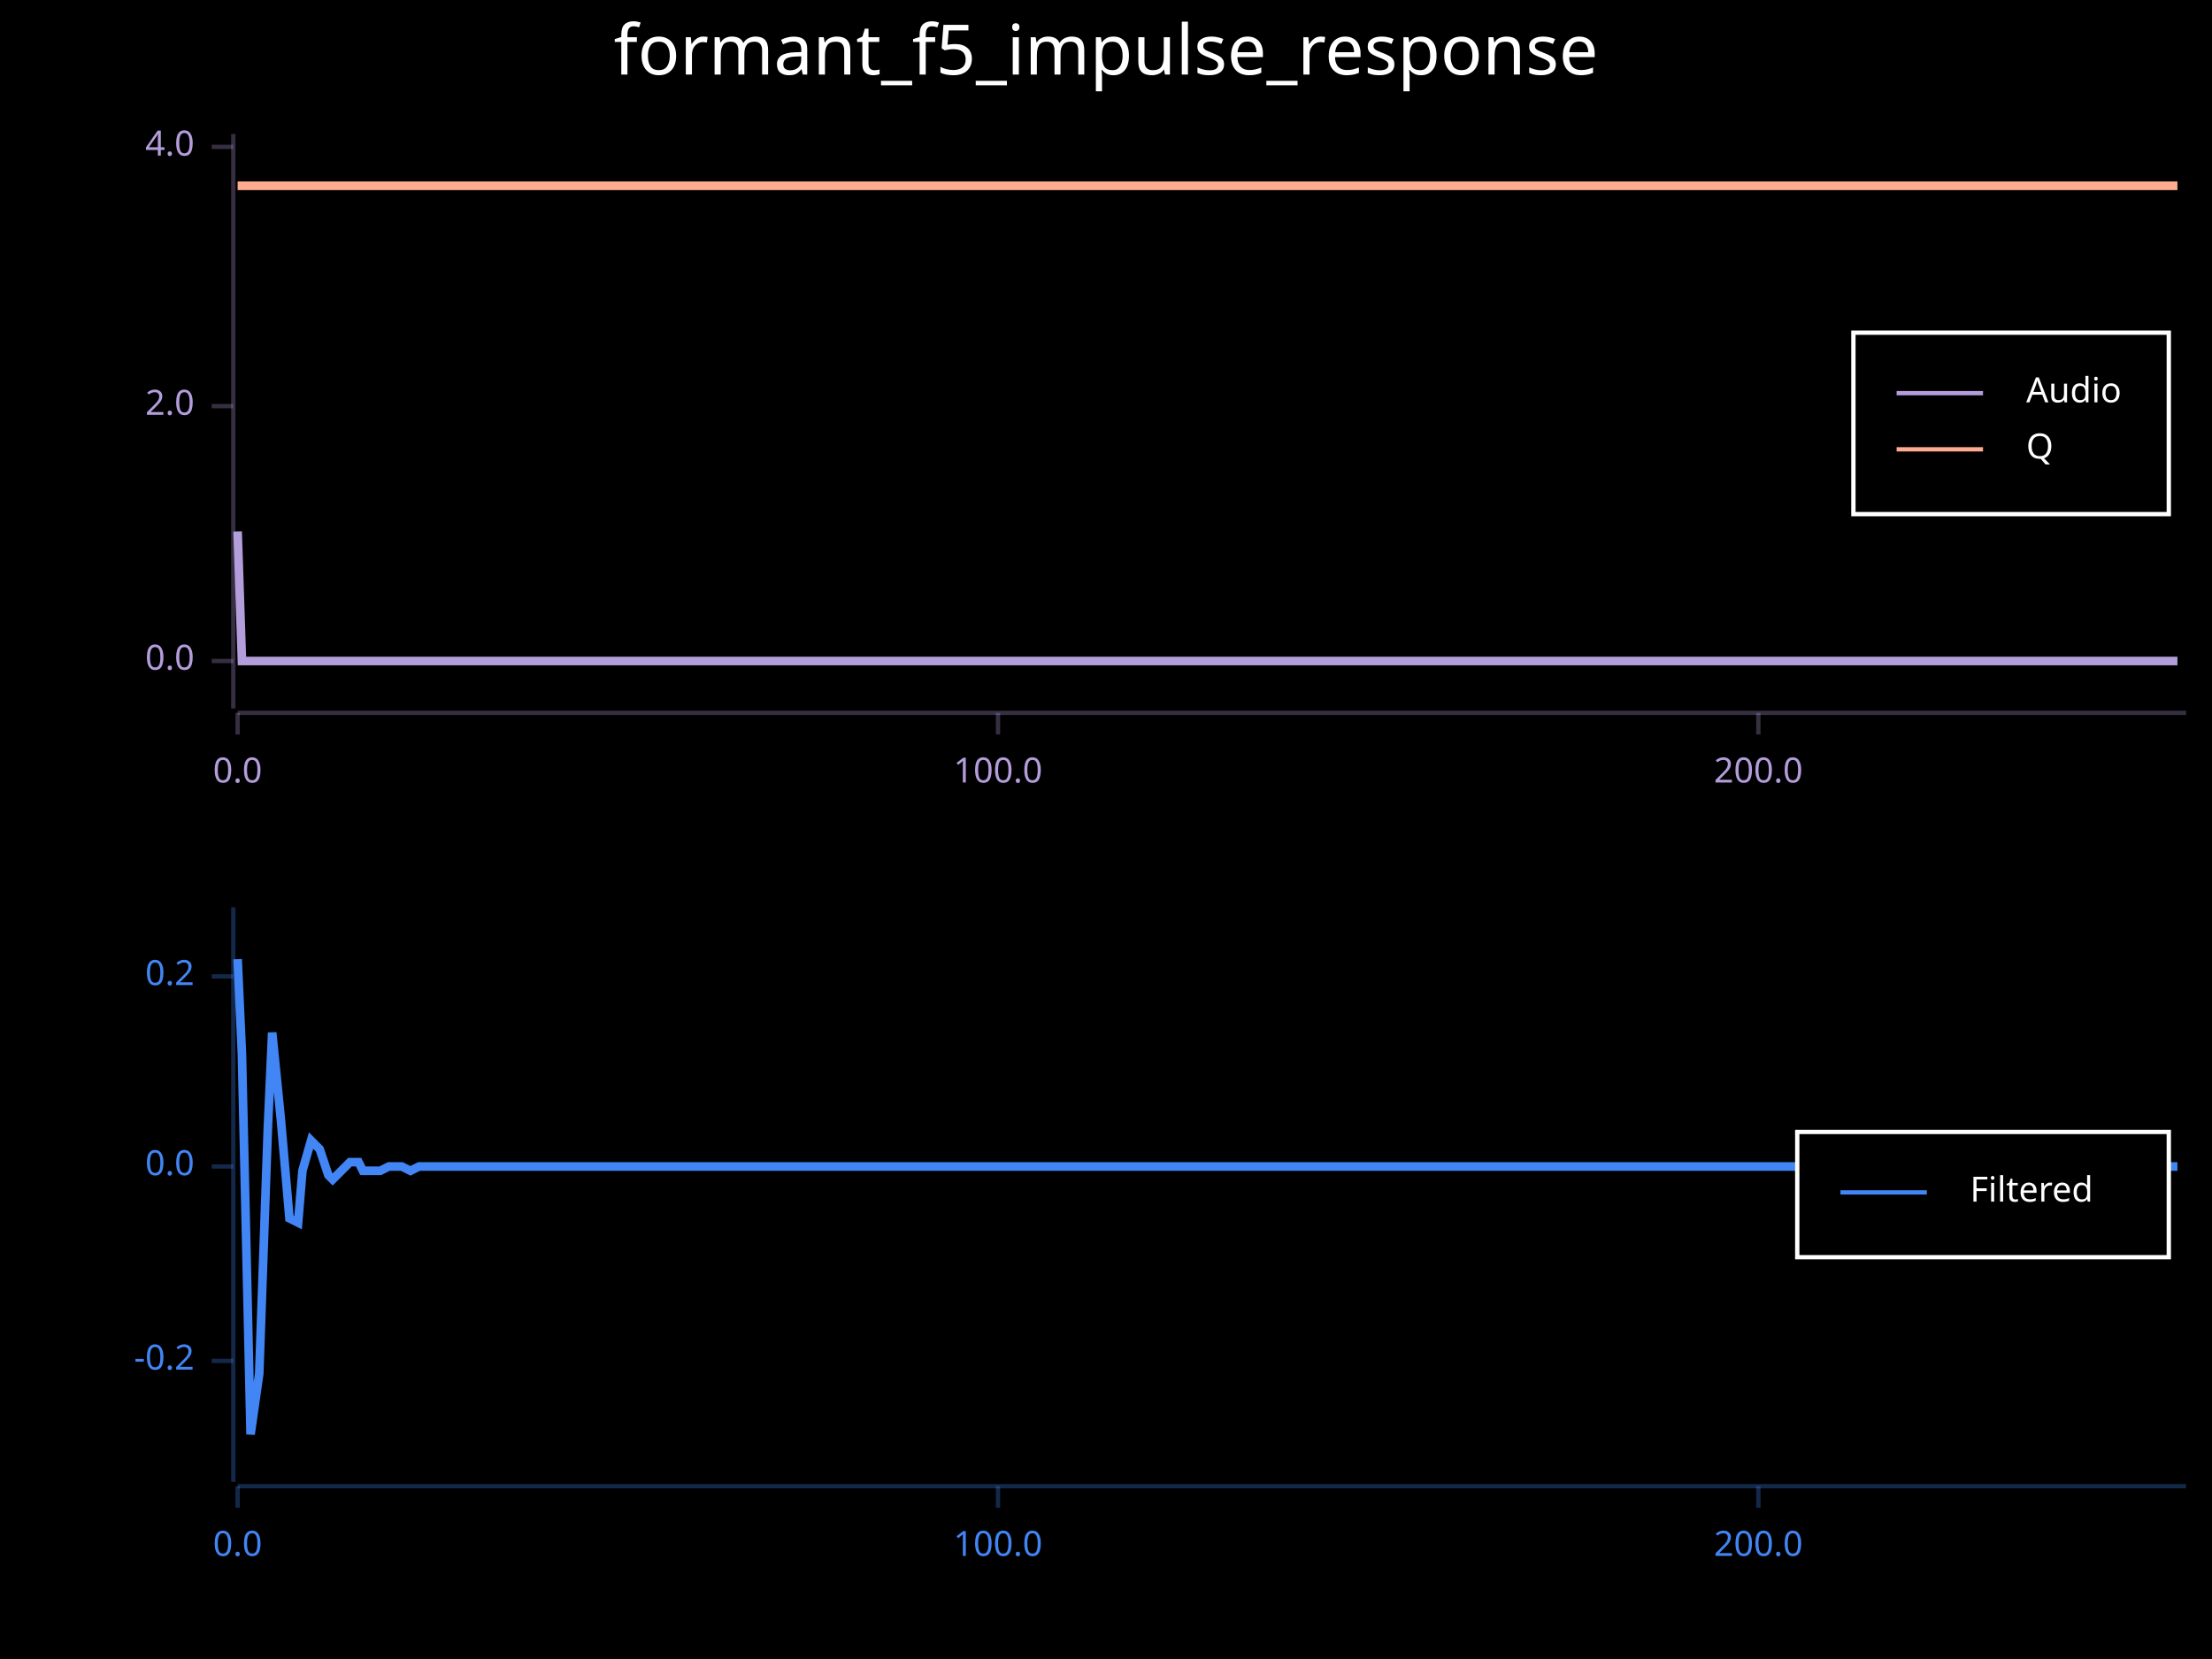
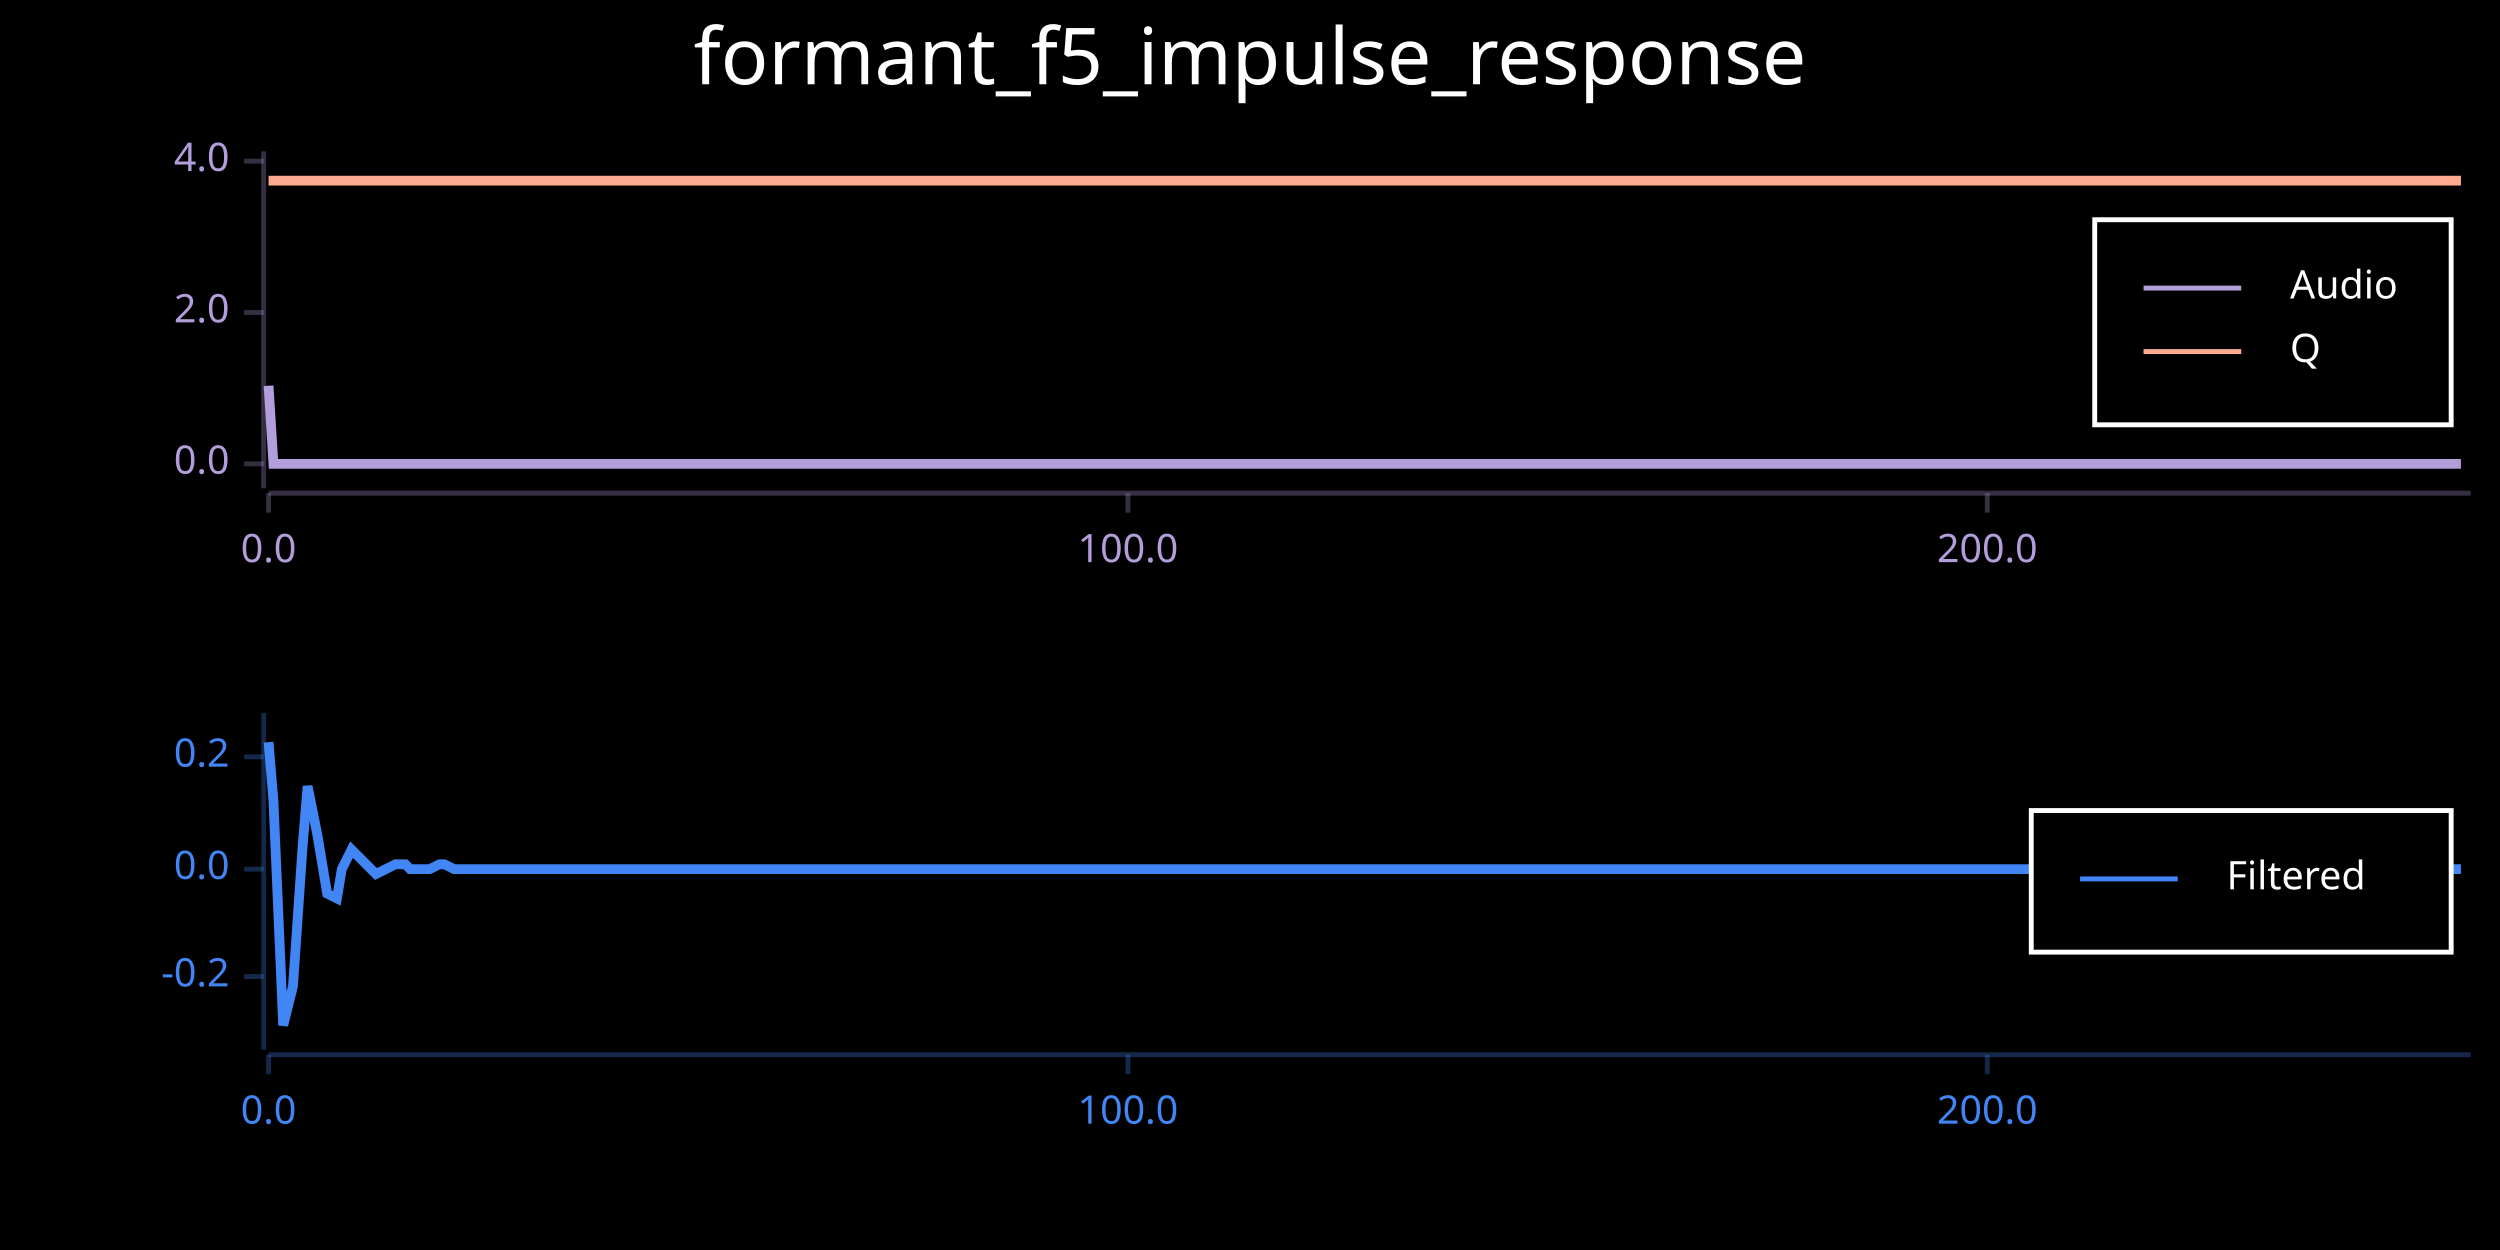
- <svg xmlns="http://www.w3.org/2000/svg" width="512" height="384" viewBox="0 0 512 384">
-   <rect x="0" y="0" width="512" height="384" opacity="1" fill="#000000" stroke="none" />
+ <svg xmlns="http://www.w3.org/2000/svg" width="512" height="256" viewBox="0 0 512 256">
+   <rect x="0" y="0" width="512" height="256" opacity="1" fill="#000000" stroke="none" />
  <text x="256" y="5" dy="0.76em" text-anchor="middle" font-family="sans-serif" font-size="16.129" opacity="1" fill="#FFFFFF">
formant_f5_impulse_response
</text>
-   <polyline fill="none" opacity="0.3" stroke="#B39DDB" stroke-width="1" points="54,31 54,164 " />
-   <text x="45" y="153" dy="0.5ex" text-anchor="end" font-family="sans-serif" font-size="8.065" opacity="1" fill="#B39DDB">
+   <polyline fill="none" opacity="0.3" stroke="#B39DDB" stroke-width="1" points="54,31 54,100 " />
+   <text x="47" y="95" dy="0.5ex" text-anchor="end" font-family="sans-serif" font-size="8.065" opacity="1" fill="#B39DDB">
0.0
</text>
-   <polyline fill="none" opacity="0.3" stroke="#B39DDB" stroke-width="1" points="49,153 54,153 " />
-   <text x="45" y="94" dy="0.5ex" text-anchor="end" font-family="sans-serif" font-size="8.065" opacity="1" fill="#B39DDB">
+   <polyline fill="none" opacity="0.3" stroke="#B39DDB" stroke-width="1" points="50,95 54,95 " />
+   <text x="47" y="64" dy="0.5ex" text-anchor="end" font-family="sans-serif" font-size="8.065" opacity="1" fill="#B39DDB">
2.0
</text>
-   <polyline fill="none" opacity="0.3" stroke="#B39DDB" stroke-width="1" points="49,94 54,94 " />
-   <text x="45" y="34" dy="0.5ex" text-anchor="end" font-family="sans-serif" font-size="8.065" opacity="1" fill="#B39DDB">
+   <polyline fill="none" opacity="0.3" stroke="#B39DDB" stroke-width="1" points="50,64 54,64 " />
+   <text x="47" y="33" dy="0.5ex" text-anchor="end" font-family="sans-serif" font-size="8.065" opacity="1" fill="#B39DDB">
4.0
</text>
-   <polyline fill="none" opacity="0.3" stroke="#B39DDB" stroke-width="1" points="49,34 54,34 " />
-   <polyline fill="none" opacity="0.3" stroke="#B39DDB" stroke-width="1" points="55,165 506,165 " />
-   <text x="55" y="175" dy="0.76em" text-anchor="middle" font-family="sans-serif" font-size="8.065" opacity="1" fill="#B39DDB">
+   <polyline fill="none" opacity="0.3" stroke="#B39DDB" stroke-width="1" points="50,33 54,33 " />
+   <polyline fill="none" opacity="0.3" stroke="#B39DDB" stroke-width="1" points="55,101 506,101 " />
+   <text x="55" y="109" dy="0.76em" text-anchor="middle" font-family="sans-serif" font-size="8.065" opacity="1" fill="#B39DDB">
0.0
</text>
-   <polyline fill="none" opacity="0.3" stroke="#B39DDB" stroke-width="1" points="55,165 55,170 " />
-   <text x="231" y="175" dy="0.76em" text-anchor="middle" font-family="sans-serif" font-size="8.065" opacity="1" fill="#B39DDB">
+   <polyline fill="none" opacity="0.3" stroke="#B39DDB" stroke-width="1" points="55,101 55,105 " />
+   <text x="231" y="109" dy="0.76em" text-anchor="middle" font-family="sans-serif" font-size="8.065" opacity="1" fill="#B39DDB">
100.0
</text>
-   <polyline fill="none" opacity="0.3" stroke="#B39DDB" stroke-width="1" points="231,165 231,170 " />
-   <text x="407" y="175" dy="0.76em" text-anchor="middle" font-family="sans-serif" font-size="8.065" opacity="1" fill="#B39DDB">
+   <polyline fill="none" opacity="0.3" stroke="#B39DDB" stroke-width="1" points="231,101 231,105 " />
+   <text x="407" y="109" dy="0.76em" text-anchor="middle" font-family="sans-serif" font-size="8.065" opacity="1" fill="#B39DDB">
200.0
</text>
-   <polyline fill="none" opacity="0.3" stroke="#B39DDB" stroke-width="1" points="407,165 407,170 " />
-   <polyline fill="none" opacity="1" stroke="#B39DDB" stroke-width="2" points="55,123 56,153 58,153 60,153 62,153 63,153 65,153 67,153 69,153 70,153 72,153 74,153 76,153 77,153 79,153 81,153 83,153 84,153 86,153 88,153 90,153 91,153 93,153 95,153 97,153 99,153 100,153 102,153 104,153 106,153 107,153 109,153 111,153 113,153 114,153 116,153 118,153 120,153 121,153 123,153 125,153 127,153 128,153 130,153 132,153 134,153 136,153 137,153 139,153 141,153 143,153 144,153 146,153 148,153 150,153 151,153 153,153 155,153 157,153 158,153 160,153 162,153 164,153 165,153 167,153 169,153 171,153 173,153 174,153 176,153 178,153 180,153 181,153 183,153 185,153 187,153 188,153 190,153 192,153 194,153 195,153 197,153 199,153 201,153 202,153 204,153 206,153 208,153 210,153 211,153 213,153 215,153 217,153 218,153 220,153 222,153 224,153 225,153 227,153 229,153 231,153 232,153 234,153 236,153 238,153 239,153 241,153 243,153 245,153 247,153 248,153 250,153 252,153 254,153 255,153 257,153 259,153 261,153 262,153 264,153 266,153 268,153 269,153 271,153 273,153 275,153 276,153 278,153 280,153 282,153 284,153 285,153 287,153 289,153 291,153 292,153 294,153 296,153 298,153 299,153 301,153 303,153 305,153 306,153 308,153 310,153 312,153 313,153 315,153 317,153 319,153 321,153 322,153 324,153 326,153 328,153 329,153 331,153 333,153 335,153 336,153 338,153 340,153 342,153 343,153 345,153 347,153 349,153 350,153 352,153 354,153 356,153 358,153 359,153 361,153 363,153 365,153 366,153 368,153 370,153 372,153 373,153 375,153 377,153 379,153 380,153 382,153 384,153 386,153 387,153 389,153 391,153 393,153 395,153 396,153 398,153 400,153 402,153 403,153 405,153 407,153 409,153 410,153 412,153 414,153 416,153 417,153 419,153 421,153 423,153 424,153 426,153 428,153 430,153 432,153 433,153 435,153 437,153 439,153 440,153 442,153 444,153 446,153 447,153 449,153 451,153 453,153 454,153 456,153 458,153 460,153 461,153 463,153 465,153 467,153 469,153 470,153 472,153 474,153 476,153 477,153 479,153 481,153 483,153 484,153 486,153 488,153 490,153 491,153 493,153 495,153 497,153 498,153 500,153 502,153 504,153 " />
-   <polyline fill="none" opacity="1" stroke="#FFAB91" stroke-width="2" points="55,43 56,43 58,43 60,43 62,43 63,43 65,43 67,43 69,43 70,43 72,43 74,43 76,43 77,43 79,43 81,43 83,43 84,43 86,43 88,43 90,43 91,43 93,43 95,43 97,43 99,43 100,43 102,43 104,43 106,43 107,43 109,43 111,43 113,43 114,43 116,43 118,43 120,43 121,43 123,43 125,43 127,43 128,43 130,43 132,43 134,43 136,43 137,43 139,43 141,43 143,43 144,43 146,43 148,43 150,43 151,43 153,43 155,43 157,43 158,43 160,43 162,43 164,43 165,43 167,43 169,43 171,43 173,43 174,43 176,43 178,43 180,43 181,43 183,43 185,43 187,43 188,43 190,43 192,43 194,43 195,43 197,43 199,43 201,43 202,43 204,43 206,43 208,43 210,43 211,43 213,43 215,43 217,43 218,43 220,43 222,43 224,43 225,43 227,43 229,43 231,43 232,43 234,43 236,43 238,43 239,43 241,43 243,43 245,43 247,43 248,43 250,43 252,43 254,43 255,43 257,43 259,43 261,43 262,43 264,43 266,43 268,43 269,43 271,43 273,43 275,43 276,43 278,43 280,43 282,43 284,43 285,43 287,43 289,43 291,43 292,43 294,43 296,43 298,43 299,43 301,43 303,43 305,43 306,43 308,43 310,43 312,43 313,43 315,43 317,43 319,43 321,43 322,43 324,43 326,43 328,43 329,43 331,43 333,43 335,43 336,43 338,43 340,43 342,43 343,43 345,43 347,43 349,43 350,43 352,43 354,43 356,43 358,43 359,43 361,43 363,43 365,43 366,43 368,43 370,43 372,43 373,43 375,43 377,43 379,43 380,43 382,43 384,43 386,43 387,43 389,43 391,43 393,43 395,43 396,43 398,43 400,43 402,43 403,43 405,43 407,43 409,43 410,43 412,43 414,43 416,43 417,43 419,43 421,43 423,43 424,43 426,43 428,43 430,43 432,43 433,43 435,43 437,43 439,43 440,43 442,43 444,43 446,43 447,43 449,43 451,43 453,43 454,43 456,43 458,43 460,43 461,43 463,43 465,43 467,43 469,43 470,43 472,43 474,43 476,43 477,43 479,43 481,43 483,43 484,43 486,43 488,43 490,43 491,43 493,43 495,43 497,43 498,43 500,43 502,43 504,43 " />
-   <rect x="429" y="77" width="73" height="42" opacity="1" fill="#000000" stroke="none" />
-   <rect x="429" y="77" width="73" height="42" opacity="1" fill="none" stroke="#FFFFFF" />
-   <text x="469" y="87" dy="0.76em" text-anchor="start" font-family="sans-serif" font-size="8.065" opacity="1" fill="#FFFFFF">
+   <polyline fill="none" opacity="0.3" stroke="#B39DDB" stroke-width="1" points="407,101 407,105 " />
+   <polyline fill="none" opacity="1" stroke="#B39DDB" stroke-width="2" points="55,79 56,95 58,95 60,95 62,95 63,95 65,95 67,95 69,95 70,95 72,95 74,95 76,95 77,95 79,95 81,95 83,95 84,95 86,95 88,95 90,95 91,95 93,95 95,95 97,95 99,95 100,95 102,95 104,95 106,95 107,95 109,95 111,95 113,95 114,95 116,95 118,95 120,95 121,95 123,95 125,95 127,95 128,95 130,95 132,95 134,95 136,95 137,95 139,95 141,95 143,95 144,95 146,95 148,95 150,95 151,95 153,95 155,95 157,95 158,95 160,95 162,95 164,95 165,95 167,95 169,95 171,95 173,95 174,95 176,95 178,95 180,95 181,95 183,95 185,95 187,95 188,95 190,95 192,95 194,95 195,95 197,95 199,95 201,95 202,95 204,95 206,95 208,95 210,95 211,95 213,95 215,95 217,95 218,95 220,95 222,95 224,95 225,95 227,95 229,95 231,95 232,95 234,95 236,95 238,95 239,95 241,95 243,95 245,95 247,95 248,95 250,95 252,95 254,95 255,95 257,95 259,95 261,95 262,95 264,95 266,95 268,95 269,95 271,95 273,95 275,95 276,95 278,95 280,95 282,95 284,95 285,95 287,95 289,95 291,95 292,95 294,95 296,95 298,95 299,95 301,95 303,95 305,95 306,95 308,95 310,95 312,95 313,95 315,95 317,95 319,95 321,95 322,95 324,95 326,95 328,95 329,95 331,95 333,95 335,95 336,95 338,95 340,95 342,95 343,95 345,95 347,95 349,95 350,95 352,95 354,95 356,95 358,95 359,95 361,95 363,95 365,95 366,95 368,95 370,95 372,95 373,95 375,95 377,95 379,95 380,95 382,95 384,95 386,95 387,95 389,95 391,95 393,95 395,95 396,95 398,95 400,95 402,95 403,95 405,95 407,95 409,95 410,95 412,95 414,95 416,95 417,95 419,95 421,95 423,95 424,95 426,95 428,95 430,95 432,95 433,95 435,95 437,95 439,95 440,95 442,95 444,95 446,95 447,95 449,95 451,95 453,95 454,95 456,95 458,95 460,95 461,95 463,95 465,95 467,95 469,95 470,95 472,95 474,95 476,95 477,95 479,95 481,95 483,95 484,95 486,95 488,95 490,95 491,95 493,95 495,95 497,95 498,95 500,95 502,95 504,95 " />
+   <polyline fill="none" opacity="1" stroke="#FFAB91" stroke-width="2" points="55,37 56,37 58,37 60,37 62,37 63,37 65,37 67,37 69,37 70,37 72,37 74,37 76,37 77,37 79,37 81,37 83,37 84,37 86,37 88,37 90,37 91,37 93,37 95,37 97,37 99,37 100,37 102,37 104,37 106,37 107,37 109,37 111,37 113,37 114,37 116,37 118,37 120,37 121,37 123,37 125,37 127,37 128,37 130,37 132,37 134,37 136,37 137,37 139,37 141,37 143,37 144,37 146,37 148,37 150,37 151,37 153,37 155,37 157,37 158,37 160,37 162,37 164,37 165,37 167,37 169,37 171,37 173,37 174,37 176,37 178,37 180,37 181,37 183,37 185,37 187,37 188,37 190,37 192,37 194,37 195,37 197,37 199,37 201,37 202,37 204,37 206,37 208,37 210,37 211,37 213,37 215,37 217,37 218,37 220,37 222,37 224,37 225,37 227,37 229,37 231,37 232,37 234,37 236,37 238,37 239,37 241,37 243,37 245,37 247,37 248,37 250,37 252,37 254,37 255,37 257,37 259,37 261,37 262,37 264,37 266,37 268,37 269,37 271,37 273,37 275,37 276,37 278,37 280,37 282,37 284,37 285,37 287,37 289,37 291,37 292,37 294,37 296,37 298,37 299,37 301,37 303,37 305,37 306,37 308,37 310,37 312,37 313,37 315,37 317,37 319,37 321,37 322,37 324,37 326,37 328,37 329,37 331,37 333,37 335,37 336,37 338,37 340,37 342,37 343,37 345,37 347,37 349,37 350,37 352,37 354,37 356,37 358,37 359,37 361,37 363,37 365,37 366,37 368,37 370,37 372,37 373,37 375,37 377,37 379,37 380,37 382,37 384,37 386,37 387,37 389,37 391,37 393,37 395,37 396,37 398,37 400,37 402,37 403,37 405,37 407,37 409,37 410,37 412,37 414,37 416,37 417,37 419,37 421,37 423,37 424,37 426,37 428,37 430,37 432,37 433,37 435,37 437,37 439,37 440,37 442,37 444,37 446,37 447,37 449,37 451,37 453,37 454,37 456,37 458,37 460,37 461,37 463,37 465,37 467,37 469,37 470,37 472,37 474,37 476,37 477,37 479,37 481,37 483,37 484,37 486,37 488,37 490,37 491,37 493,37 495,37 497,37 498,37 500,37 502,37 504,37 " />
+   <rect x="429" y="45" width="73" height="42" opacity="1" fill="#000000" stroke="none" />
+   <rect x="429" y="45" width="73" height="42" opacity="1" fill="none" stroke="#FFFFFF" />
+   <text x="469" y="55" dy="0.76em" text-anchor="start" font-family="sans-serif" font-size="8.065" opacity="1" fill="#FFFFFF">
Audio
</text>
-   <text x="469" y="100" dy="0.76em" text-anchor="start" font-family="sans-serif" font-size="8.065" opacity="1" fill="#FFFFFF">
+   <text x="469" y="68" dy="0.76em" text-anchor="start" font-family="sans-serif" font-size="8.065" opacity="1" fill="#FFFFFF">
Q
</text>
-   <polyline fill="none" opacity="1" stroke="#B39DDB" stroke-width="1" points="439,91 459,91 " />
-   <polyline fill="none" opacity="1" stroke="#FFAB91" stroke-width="1" points="439,104 459,104 " />
-   <polyline fill="none" opacity="0.3" stroke="#4285F4" stroke-width="1" points="54,210 54,343 " />
-   <text x="45" y="315" dy="0.5ex" text-anchor="end" font-family="sans-serif" font-size="8.065" opacity="1" fill="#4285F4">
+   <polyline fill="none" opacity="1" stroke="#B39DDB" stroke-width="1" points="439,59 459,59 " />
+   <polyline fill="none" opacity="1" stroke="#FFAB91" stroke-width="1" points="439,72 459,72 " />
+   <polyline fill="none" opacity="0.3" stroke="#4285F4" stroke-width="1" points="54,146 54,215 " />
+   <text x="47" y="200" dy="0.5ex" text-anchor="end" font-family="sans-serif" font-size="8.065" opacity="1" fill="#4285F4">
-0.2
</text>
-   <polyline fill="none" opacity="0.3" stroke="#4285F4" stroke-width="1" points="49,315 54,315 " />
-   <text x="45" y="270" dy="0.5ex" text-anchor="end" font-family="sans-serif" font-size="8.065" opacity="1" fill="#4285F4">
+   <polyline fill="none" opacity="0.3" stroke="#4285F4" stroke-width="1" points="50,200 54,200 " />
+   <text x="47" y="178" dy="0.5ex" text-anchor="end" font-family="sans-serif" font-size="8.065" opacity="1" fill="#4285F4">
0.0
</text>
-   <polyline fill="none" opacity="0.3" stroke="#4285F4" stroke-width="1" points="49,270 54,270 " />
-   <text x="45" y="226" dy="0.5ex" text-anchor="end" font-family="sans-serif" font-size="8.065" opacity="1" fill="#4285F4">
+   <polyline fill="none" opacity="0.3" stroke="#4285F4" stroke-width="1" points="50,178 54,178 " />
+   <text x="47" y="155" dy="0.5ex" text-anchor="end" font-family="sans-serif" font-size="8.065" opacity="1" fill="#4285F4">
0.2
</text>
-   <polyline fill="none" opacity="0.3" stroke="#4285F4" stroke-width="1" points="49,226 54,226 " />
-   <polyline fill="none" opacity="0.3" stroke="#4285F4" stroke-width="1" points="55,344 506,344 " />
-   <text x="55" y="354" dy="0.76em" text-anchor="middle" font-family="sans-serif" font-size="8.065" opacity="1" fill="#4285F4">
+   <polyline fill="none" opacity="0.3" stroke="#4285F4" stroke-width="1" points="50,155 54,155 " />
+   <polyline fill="none" opacity="0.3" stroke="#4285F4" stroke-width="1" points="55,216 506,216 " />
+   <text x="55" y="224" dy="0.76em" text-anchor="middle" font-family="sans-serif" font-size="8.065" opacity="1" fill="#4285F4">
0.0
</text>
-   <polyline fill="none" opacity="0.3" stroke="#4285F4" stroke-width="1" points="55,344 55,349 " />
-   <text x="231" y="354" dy="0.76em" text-anchor="middle" font-family="sans-serif" font-size="8.065" opacity="1" fill="#4285F4">
+   <polyline fill="none" opacity="0.3" stroke="#4285F4" stroke-width="1" points="55,216 55,220 " />
+   <text x="231" y="224" dy="0.76em" text-anchor="middle" font-family="sans-serif" font-size="8.065" opacity="1" fill="#4285F4">
100.0
</text>
-   <polyline fill="none" opacity="0.3" stroke="#4285F4" stroke-width="1" points="231,344 231,349 " />
-   <text x="407" y="354" dy="0.76em" text-anchor="middle" font-family="sans-serif" font-size="8.065" opacity="1" fill="#4285F4">
+   <polyline fill="none" opacity="0.3" stroke="#4285F4" stroke-width="1" points="231,216 231,220 " />
+   <text x="407" y="224" dy="0.76em" text-anchor="middle" font-family="sans-serif" font-size="8.065" opacity="1" fill="#4285F4">
200.0
</text>
-   <polyline fill="none" opacity="0.3" stroke="#4285F4" stroke-width="1" points="407,344 407,349 " />
-   <polyline fill="none" opacity="1" stroke="#4285F4" stroke-width="2" points="55,222 56,244 58,332 60,318 62,261 63,239 65,259 67,282 69,283 70,271 72,264 74,266 76,272 77,273 79,271 81,269 83,269 84,271 86,271 88,271 90,270 91,270 93,270 95,271 97,270 99,270 100,270 102,270 104,270 106,270 107,270 109,270 111,270 113,270 114,270 116,270 118,270 120,270 121,270 123,270 125,270 127,270 128,270 130,270 132,270 134,270 136,270 137,270 139,270 141,270 143,270 144,270 146,270 148,270 150,270 151,270 153,270 155,270 157,270 158,270 160,270 162,270 164,270 165,270 167,270 169,270 171,270 173,270 174,270 176,270 178,270 180,270 181,270 183,270 185,270 187,270 188,270 190,270 192,270 194,270 195,270 197,270 199,270 201,270 202,270 204,270 206,270 208,270 210,270 211,270 213,270 215,270 217,270 218,270 220,270 222,270 224,270 225,270 227,270 229,270 231,270 232,270 234,270 236,270 238,270 239,270 241,270 243,270 245,270 247,270 248,270 250,270 252,270 254,270 255,270 257,270 259,270 261,270 262,270 264,270 266,270 268,270 269,270 271,270 273,270 275,270 276,270 278,270 280,270 282,270 284,270 285,270 287,270 289,270 291,270 292,270 294,270 296,270 298,270 299,270 301,270 303,270 305,270 306,270 308,270 310,270 312,270 313,270 315,270 317,270 319,270 321,270 322,270 324,270 326,270 328,270 329,270 331,270 333,270 335,270 336,270 338,270 340,270 342,270 343,270 345,270 347,270 349,270 350,270 352,270 354,270 356,270 358,270 359,270 361,270 363,270 365,270 366,270 368,270 370,270 372,270 373,270 375,270 377,270 379,270 380,270 382,270 384,270 386,270 387,270 389,270 391,270 393,270 395,270 396,270 398,270 400,270 402,270 403,270 405,270 407,270 409,270 410,270 412,270 414,270 416,270 417,270 419,270 421,270 423,270 424,270 426,270 428,270 430,270 432,270 433,270 435,270 437,270 439,270 440,270 442,270 444,270 446,270 447,270 449,270 451,270 453,270 454,270 456,270 458,270 460,270 461,270 463,270 465,270 467,270 469,270 470,270 472,270 474,270 476,270 477,270 479,270 481,270 483,270 484,270 486,270 488,270 490,270 491,270 493,270 495,270 497,270 498,270 500,270 502,270 504,270 " />
-   <rect x="416" y="262" width="86" height="29" opacity="1" fill="#000000" stroke="none" />
-   <rect x="416" y="262" width="86" height="29" opacity="1" fill="none" stroke="#FFFFFF" />
-   <text x="456" y="272" dy="0.76em" text-anchor="start" font-family="sans-serif" font-size="8.065" opacity="1" fill="#FFFFFF">
+   <polyline fill="none" opacity="0.3" stroke="#4285F4" stroke-width="1" points="407,216 407,220 " />
+   <polyline fill="none" opacity="1" stroke="#4285F4" stroke-width="2" points="55,152 56,164 58,210 60,202 62,173 63,161 65,171 67,183 69,184 70,178 72,174 74,176 76,178 77,179 79,178 81,177 83,177 84,178 86,178 88,178 90,177 91,177 93,178 95,178 97,178 99,178 100,178 102,178 104,178 106,178 107,178 109,178 111,178 113,178 114,178 116,178 118,178 120,178 121,178 123,178 125,178 127,178 128,178 130,178 132,178 134,178 136,178 137,178 139,178 141,178 143,178 144,178 146,178 148,178 150,178 151,178 153,178 155,178 157,178 158,178 160,178 162,178 164,178 165,178 167,178 169,178 171,178 173,178 174,178 176,178 178,178 180,178 181,178 183,178 185,178 187,178 188,178 190,178 192,178 194,178 195,178 197,178 199,178 201,178 202,178 204,178 206,178 208,178 210,178 211,178 213,178 215,178 217,178 218,178 220,178 222,178 224,178 225,178 227,178 229,178 231,178 232,178 234,178 236,178 238,178 239,178 241,178 243,178 245,178 247,178 248,178 250,178 252,178 254,178 255,178 257,178 259,178 261,178 262,178 264,178 266,178 268,178 269,178 271,178 273,178 275,178 276,178 278,178 280,178 282,178 284,178 285,178 287,178 289,178 291,178 292,178 294,178 296,178 298,178 299,178 301,178 303,178 305,178 306,178 308,178 310,178 312,178 313,178 315,178 317,178 319,178 321,178 322,178 324,178 326,178 328,178 329,178 331,178 333,178 335,178 336,178 338,178 340,178 342,178 343,178 345,178 347,178 349,178 350,178 352,178 354,178 356,178 358,178 359,178 361,178 363,178 365,178 366,178 368,178 370,178 372,178 373,178 375,178 377,178 379,178 380,178 382,178 384,178 386,178 387,178 389,178 391,178 393,178 395,178 396,178 398,178 400,178 402,178 403,178 405,178 407,178 409,178 410,178 412,178 414,178 416,178 417,178 419,178 421,178 423,178 424,178 426,178 428,178 430,178 432,178 433,178 435,178 437,178 439,178 440,178 442,178 444,178 446,178 447,178 449,178 451,178 453,178 454,178 456,178 458,178 460,178 461,178 463,178 465,178 467,178 469,178 470,178 472,178 474,178 476,178 477,178 479,178 481,178 483,178 484,178 486,178 488,178 490,178 491,178 493,178 495,178 497,178 498,178 500,178 502,178 504,178 " />
+   <rect x="416" y="166" width="86" height="29" opacity="1" fill="#000000" stroke="none" />
+   <rect x="416" y="166" width="86" height="29" opacity="1" fill="none" stroke="#FFFFFF" />
+   <text x="456" y="176" dy="0.76em" text-anchor="start" font-family="sans-serif" font-size="8.065" opacity="1" fill="#FFFFFF">
Filtered
</text>
-   <polyline fill="none" opacity="1" stroke="#4285F4" stroke-width="1" points="426,276 446,276 " />
+   <polyline fill="none" opacity="1" stroke="#4285F4" stroke-width="1" points="426,180 446,180 " />
</svg>
